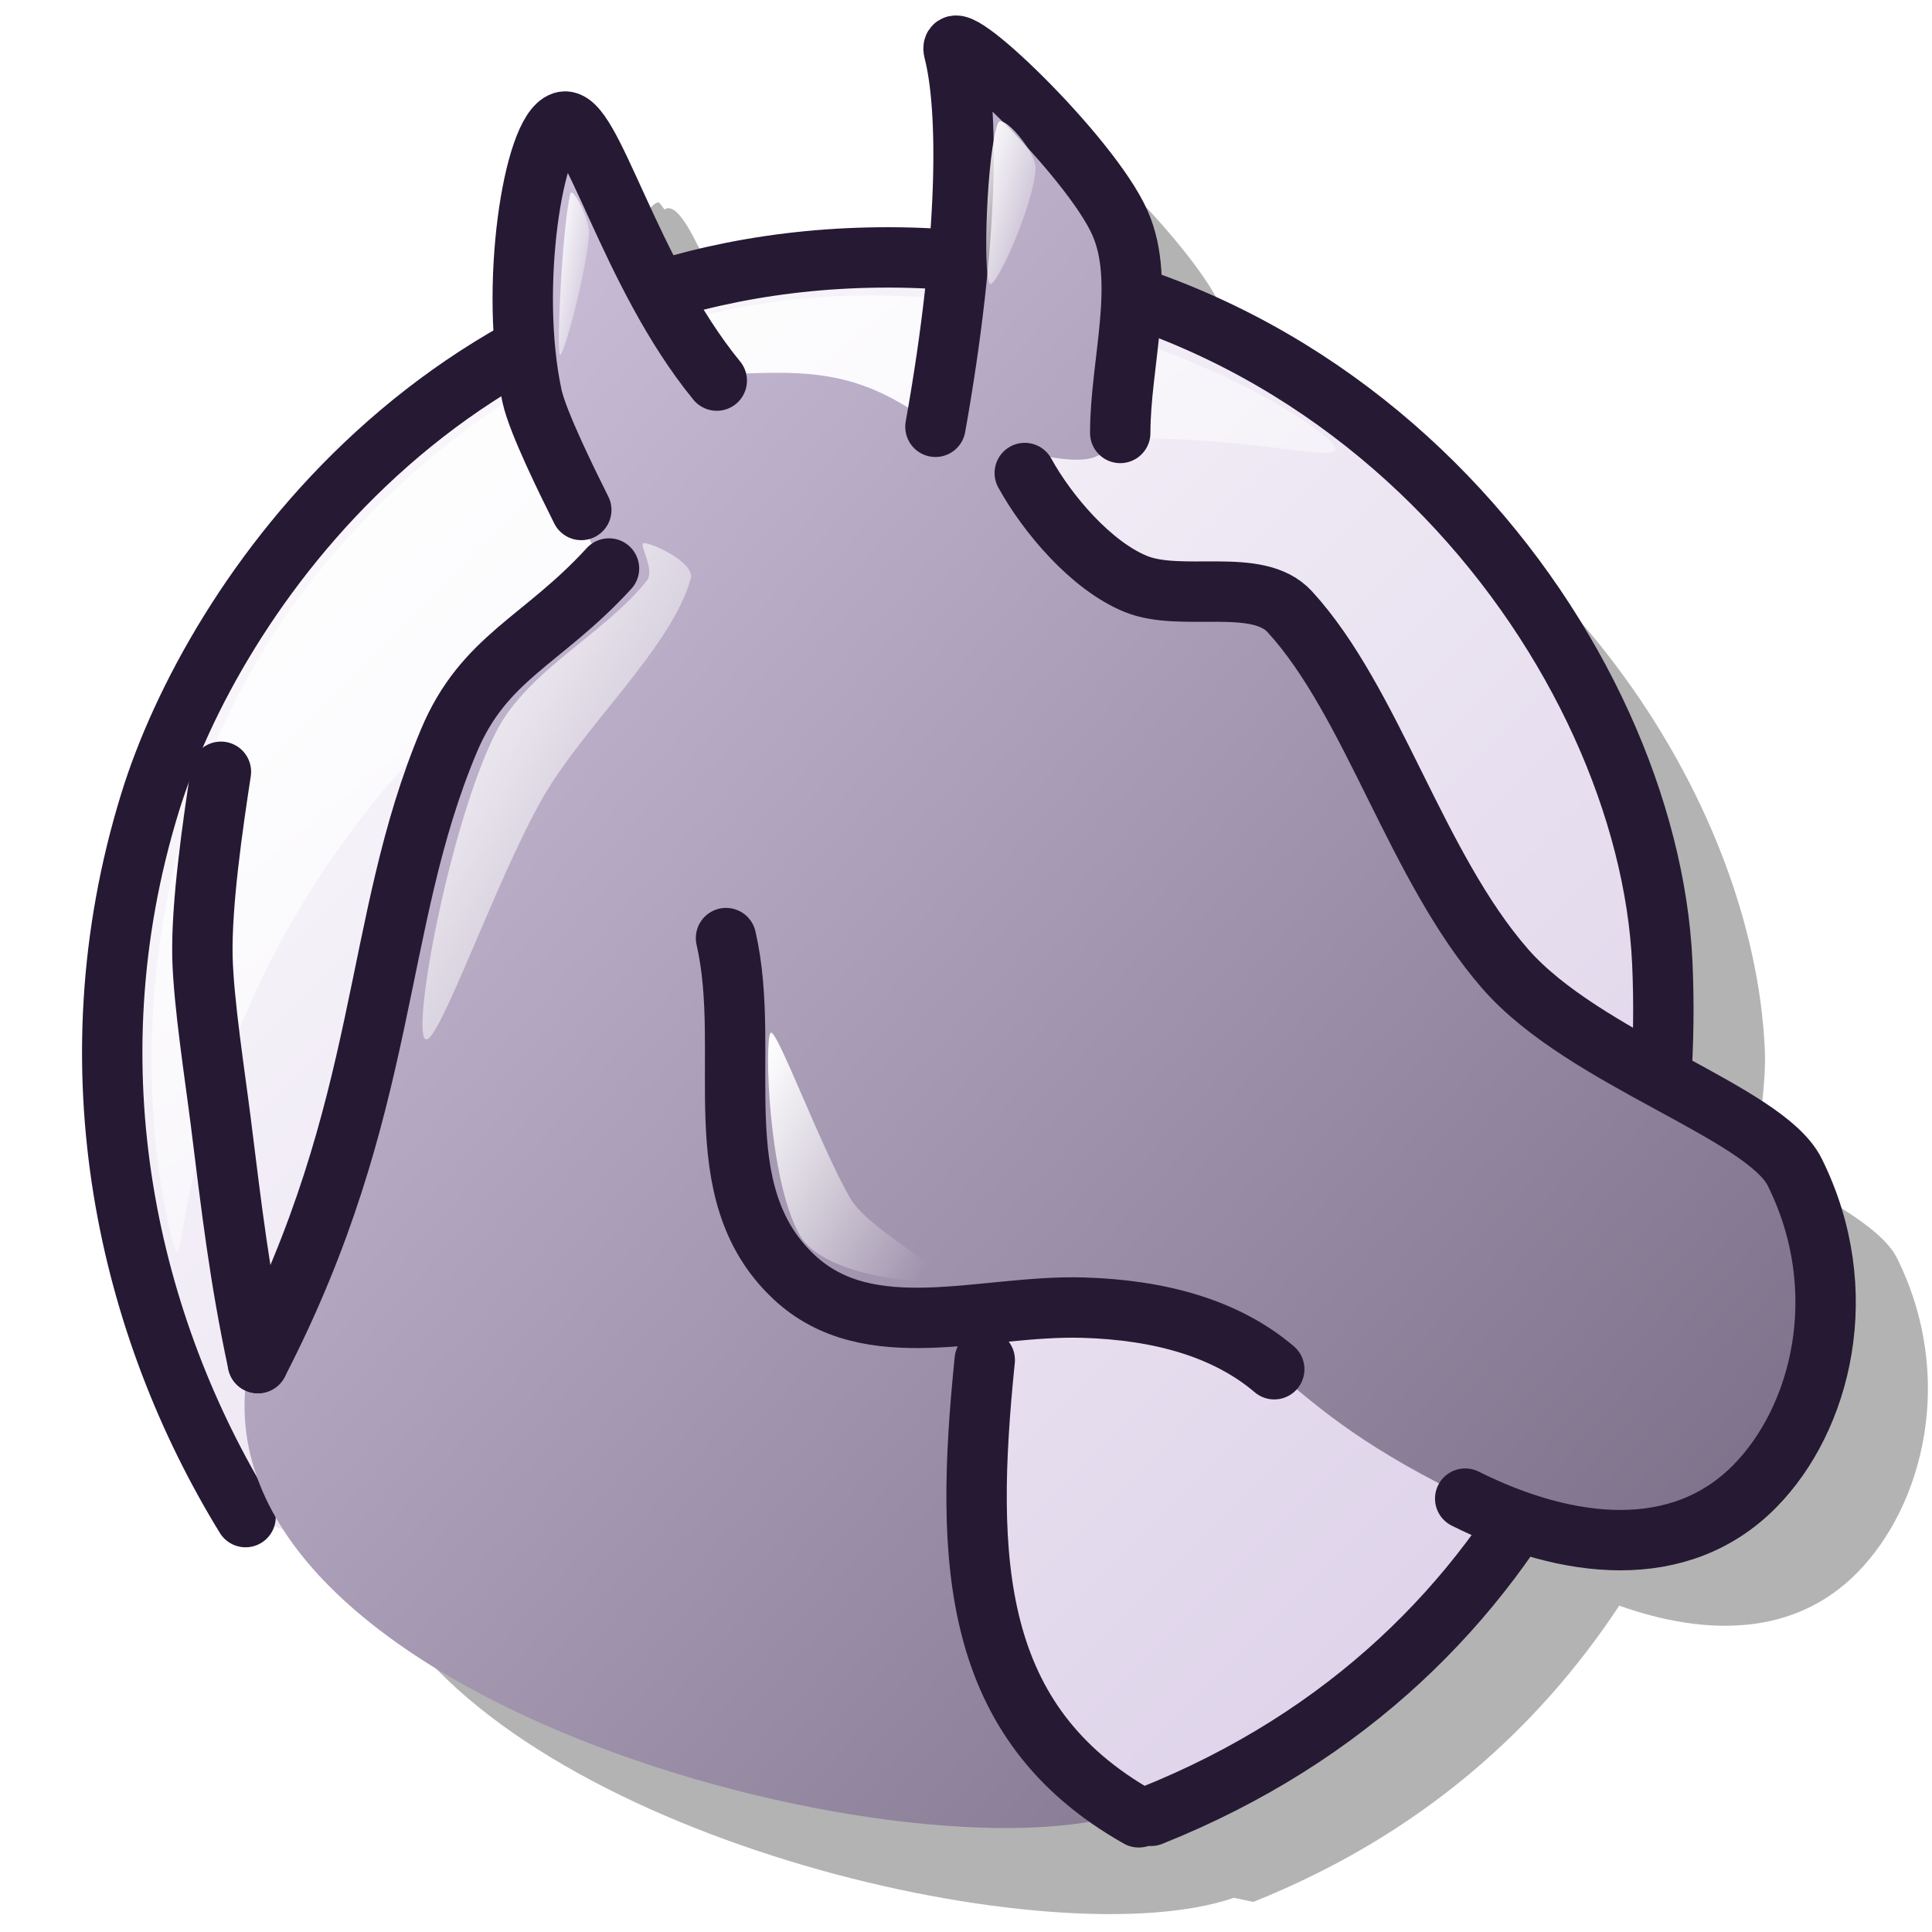
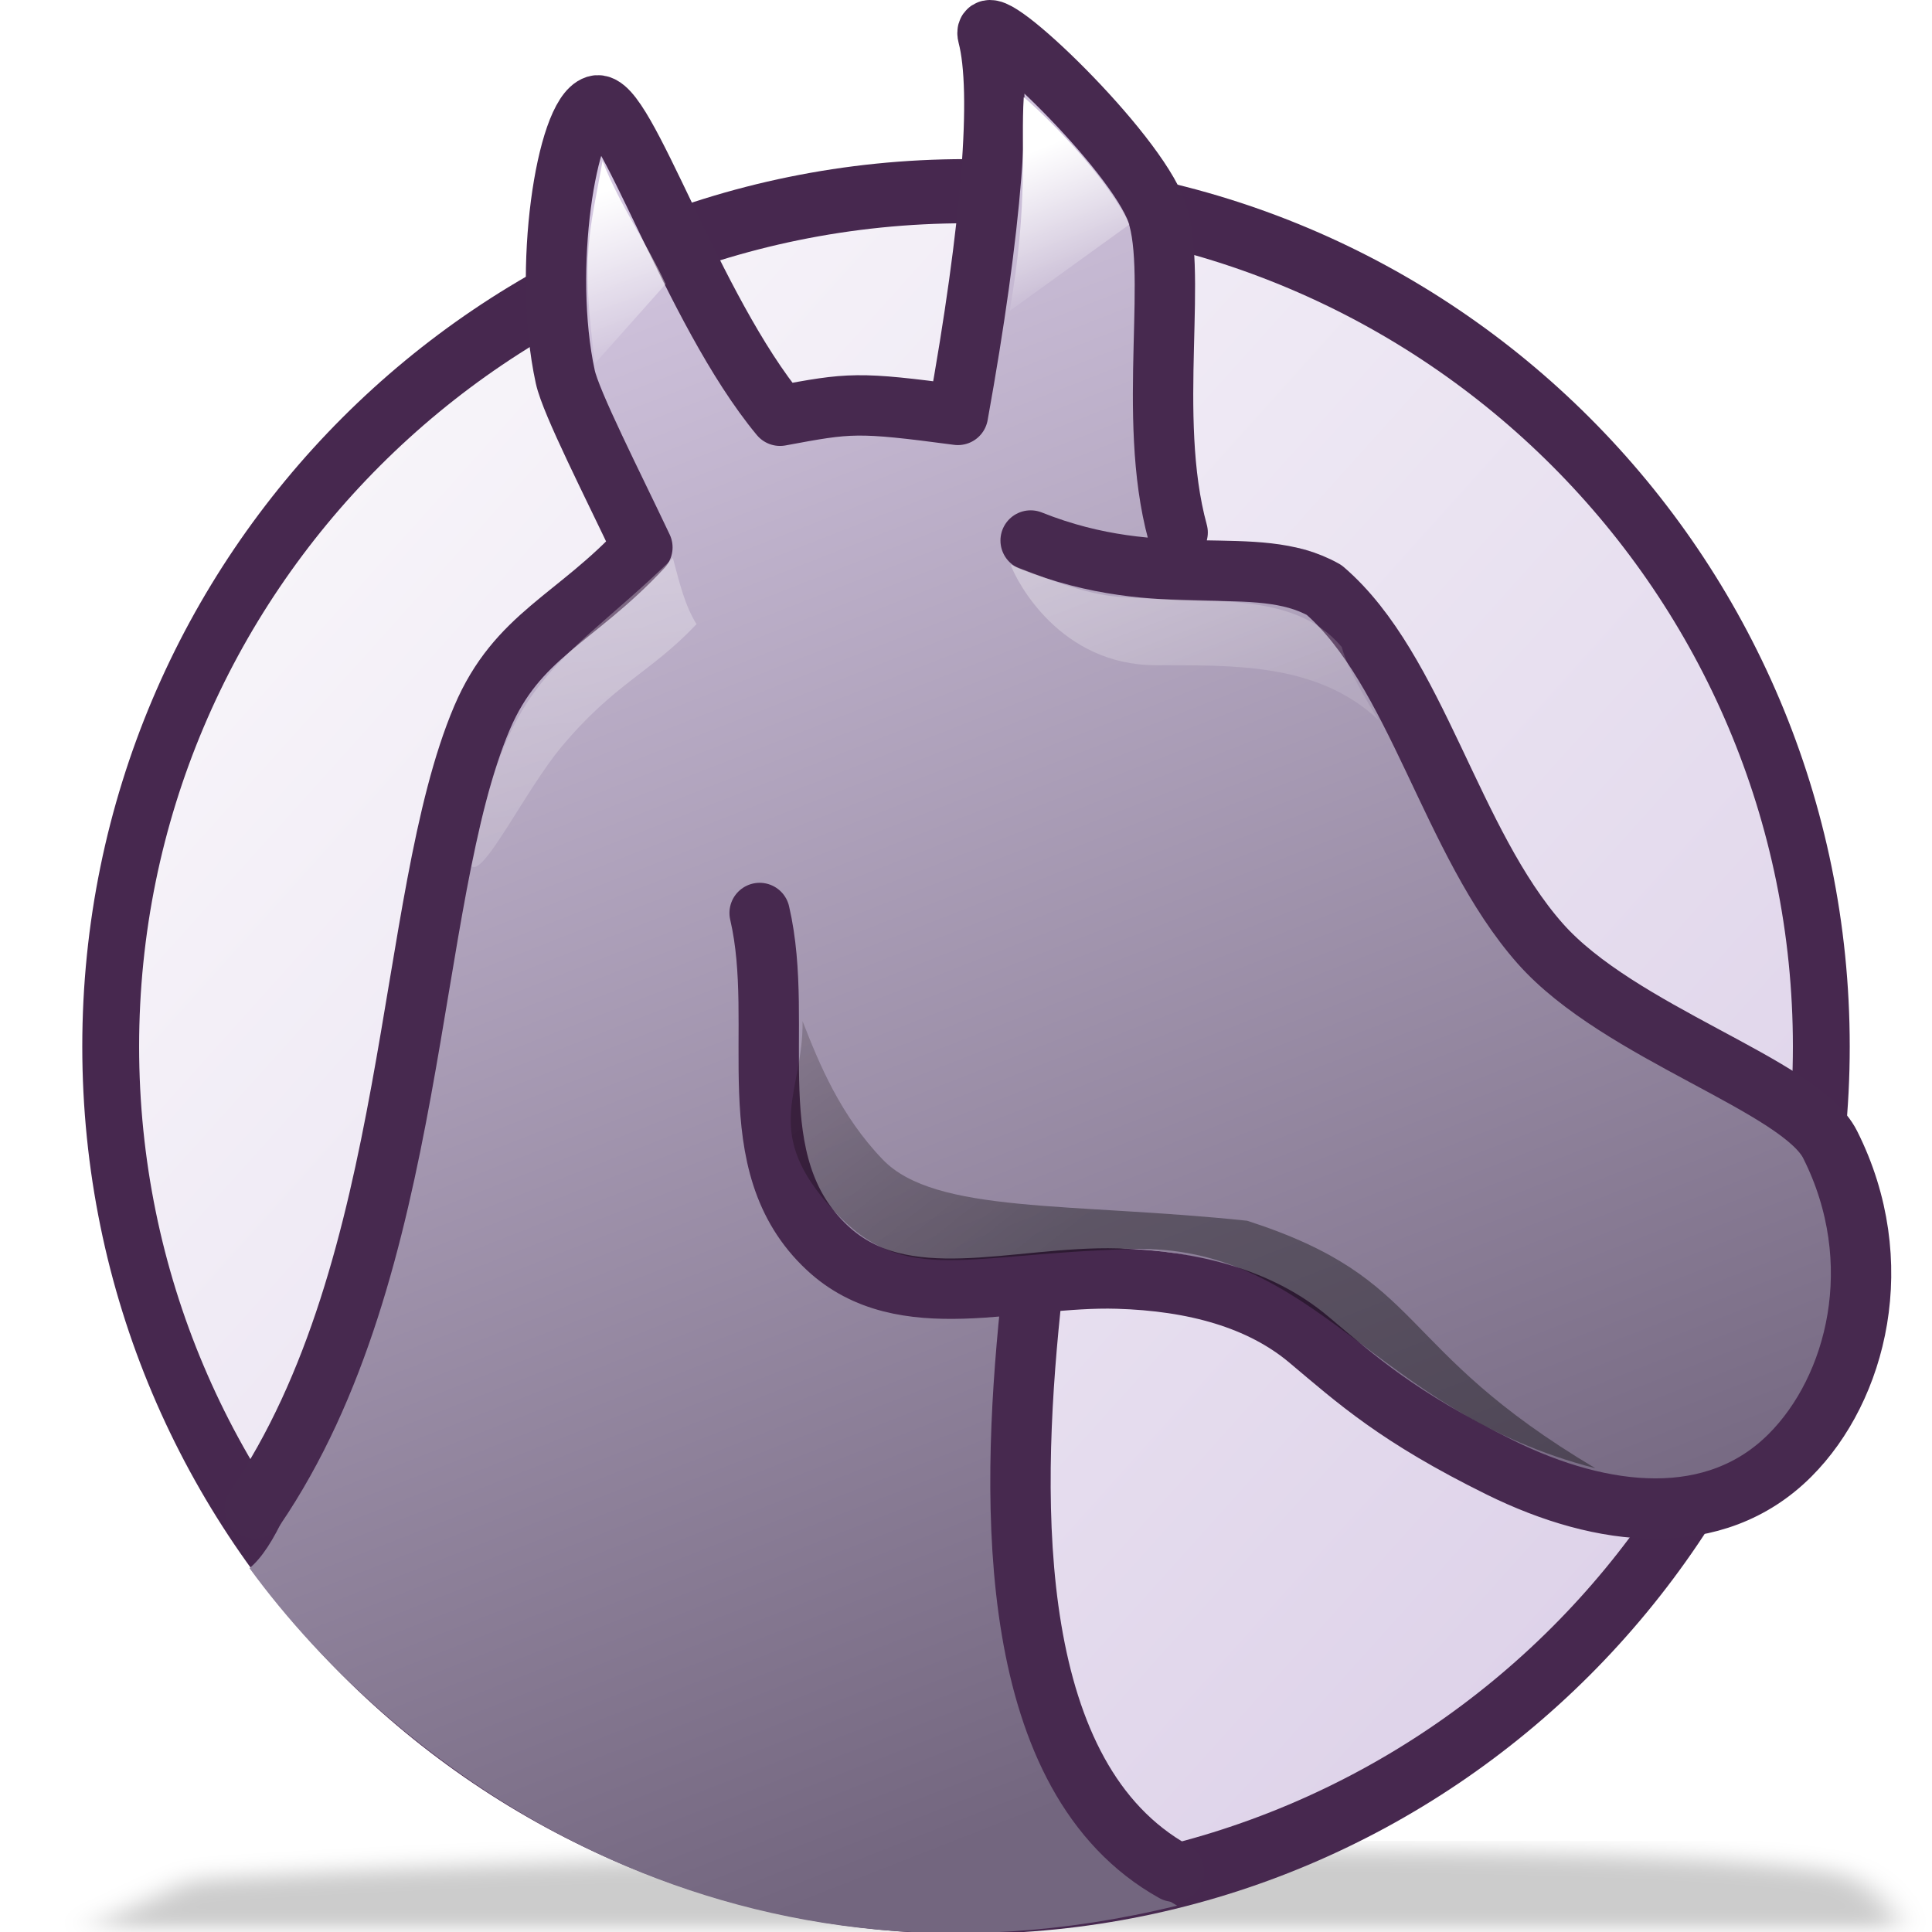
- <svg xmlns="http://www.w3.org/2000/svg" xmlns:xlink="http://www.w3.org/1999/xlink" version="1.0" x="0" y="0" width="60" height="60" id="svg1">
+ <svg xmlns="http://www.w3.org/2000/svg" xmlns:xlink="http://www.w3.org/1999/xlink" version="1.0" x="0" y="0" width="48" height="48" id="svg1">
  <defs id="defs3">
+     <linearGradient id="linearGradient5161">
+       <stop style="stop-color:#ffffff;stop-opacity:1;" offset="0" id="stop5163" />
+       <stop style="stop-color:#ffffff;stop-opacity:0.384;" offset="1" id="stop5165" />
+     </linearGradient>
+     <linearGradient id="linearGradient4184">
+       <stop style="stop-color:#ffffff;stop-opacity:1;" offset="0" id="stop4186" />
+       <stop style="stop-color:#ffffff;stop-opacity:0;" offset="1" id="stop4188" />
+     </linearGradient>
+     <linearGradient id="linearGradient3195">
+       <stop style="stop-color:#fcfff9;stop-opacity:1;" offset="0" id="stop3197" />
+       <stop style="stop-color:#ffffff;stop-opacity:0.039;" offset="1" id="stop3199" />
+     </linearGradient>
+     <linearGradient id="linearGradient3179">
+       <stop id="stop3181" offset="0" style="stop-color:#0c0000;stop-opacity:0.141;" />
+       <stop id="stop3183" offset="1" style="stop-color:#000000;stop-opacity:0.359;" />
+     </linearGradient>
+     <linearGradient xlink:href="#linearGradient570" id="linearGradient2206" gradientUnits="userSpaceOnUse" gradientTransform="matrix(0.8,0,0,0.8,6.458278,-21.68522)" x1="24.011" y1="31.786" x2="25.807" y2="36.109" />
+     <linearGradient xlink:href="#linearGradient570" id="linearGradient2202" gradientUnits="userSpaceOnUse" gradientTransform="matrix(0.8,0,0,0.8,-4.499133,-20.58366)" x1="24.011" y1="31.786" x2="25.827" y2="36.987" />
    <linearGradient id="linearGradient745">
      <stop style="stop-color:#ffffff;stop-opacity:1;" offset="0" id="stop746" />
      <stop style="stop-color:#d9cce6;stop-opacity:1;" offset="1" id="stop747" />
    </linearGradient>
    <linearGradient id="linearGradient570">
      <stop style="stop-color:#ffffff;stop-opacity:1;" offset="0" id="stop571" />
      <stop style="stop-color:#ffffff;stop-opacity:0;" offset="1" id="stop572" />
    </linearGradient>
    <linearGradient id="linearGradient563">
      <stop style="stop-color:#d9cce6;stop-opacity:1;" offset="0" id="stop564" />
      <stop style="stop-color:#73667f;stop-opacity:1;" offset="1" id="stop565" />
    </linearGradient>
    <linearGradient x1="0.02" y1="0" x2="0.98" y2="0.969" id="linearGradient566" xlink:href="#linearGradient563" />
    <linearGradient x1="0.007" y1="0.062" x2="1.004" y2="0.969" id="linearGradient569" xlink:href="#linearGradient570" />
    <linearGradient x1="0.018" y1="0.008" x2="0.982" y2="0.992" id="linearGradient573" xlink:href="#linearGradient570" />
    <linearGradient x1="0.04" y1="0.016" x2="1" y2="0.984" id="linearGradient575" xlink:href="#linearGradient570" />
    <linearGradient x1="0.008" y1="0.016" x2="0.992" y2="0.992" id="linearGradient578" xlink:href="#linearGradient745" gradientUnits="objectBoundingBox" spreadMethod="pad" />
    <linearGradient x1="0.017" y1="0.023" x2="0.958" y2="0.984" id="linearGradient749" xlink:href="#linearGradient570" gradientUnits="objectBoundingBox" spreadMethod="pad" />
    <linearGradient x1="0.011" y1="-0.647" x2="0.989" y2="0.529" id="linearGradient750" xlink:href="#linearGradient570" gradientUnits="objectBoundingBox" gradientTransform="translate(-7.958619e-8,1.222231e-6)" spreadMethod="pad" />
-     <linearGradient x1="5.235" y1="8.558" x2="51.851" y2="55.346" id="linearGradient4993" xlink:href="#linearGradient745" gradientUnits="userSpaceOnUse" gradientTransform="matrix(1.060692,0,0,1.06547,-2.703781,-1.940348)" />
+     <linearGradient x1="5.235" y1="8.558" x2="51.851" y2="55.346" id="linearGradient4993" xlink:href="#linearGradient745" gradientUnits="userSpaceOnUse" gradientTransform="matrix(0.9303259,0,0,0.9428678,-70.32136,4.819896)" />
    <linearGradient x1="10.1" y1="2.636" x2="59.649" y2="51.756" id="linearGradient5016" xlink:href="#linearGradient563" gradientUnits="userSpaceOnUse" gradientTransform="matrix(0.942821,0,0,1.060646,13.44985,-50.73252)" />
-     <linearGradient x1="10.1" y1="2.636" x2="59.649" y2="51.756" id="linearGradient5031" xlink:href="#linearGradient563" gradientUnits="userSpaceOnUse" gradientTransform="matrix(1.002292,0,0,1.127549,-2.944074,-2.118662)" />
-     <linearGradient x1="17.743" y1="12.316" x2="28.802" y2="23.288" id="linearGradient5036" xlink:href="#linearGradient570" gradientUnits="userSpaceOnUse" gradientTransform="matrix(0.749438,0,0,1.38456,-4.718689e-2,-8.632088e-3)" />
+     <linearGradient x1="27.31" y1="2.978" x2="43.831" y2="49.82" id="linearGradient5031" xlink:href="#linearGradient563" gradientUnits="userSpaceOnUse" gradientTransform="matrix(0.8031806,0,0,0.8923175,-1.177292,-2.542645)" />
+     <linearGradient x1="17.743" y1="12.316" x2="28.802" y2="23.288" id="linearGradient5036" xlink:href="#linearGradient570" gradientUnits="userSpaceOnUse" gradientTransform="matrix(0.749438,0,0,1.38456,-483.4616,-470.5019)" />
    <linearGradient x1="54.729" y1="2.042" x2="57.527" y2="4.766" id="linearGradient5042" xlink:href="#linearGradient570" gradientUnits="userSpaceOnUse" gradientTransform="matrix(0.561157,0,0,1.84911,-4.718689e-2,-8.632088e-3)" />
    <linearGradient x1="39.651" y1="2.554" x2="41.748" y2="4.652" id="linearGradient5046" xlink:href="#linearGradient570" gradientUnits="userSpaceOnUse" gradientTransform="matrix(0.439763,0,0,2.359546,-4.718689e-2,-8.632088e-3)" />
-     <linearGradient x1="31.105" y1="23.912" x2="36.896" y2="29.734" id="linearGradient5051" xlink:href="#linearGradient570" gradientUnits="userSpaceOnUse" gradientTransform="matrix(0.771472,0,0,1.345015,-4.718689e-2,-8.632088e-3)" />
-     <linearGradient x1="4.288" y1="10.142" x2="36.089" y2="42.251" id="linearGradient5056" xlink:href="#linearGradient570" gradientUnits="userSpaceOnUse" gradientTransform="matrix(1.133053,0,0,0.915792,-4.718689e-2,-8.632088e-3)" />
+     <linearGradient x1="31.105" y1="23.912" x2="36.896" y2="29.734" id="linearGradient5051" xlink:href="#linearGradient570" gradientUnits="userSpaceOnUse" gradientTransform="matrix(0.771472,0,0,1.345015,-483.1168,-471.7542)" />
+     <linearGradient x1="4.288" y1="10.142" x2="36.089" y2="42.251" id="linearGradient5056" xlink:href="#linearGradient570" gradientUnits="userSpaceOnUse" gradientTransform="matrix(1.133053,0,0,0.915792,-26.29719,-12.25863)" />
    <linearGradient x1="31.105" y1="23.912" x2="36.896" y2="29.734" id="linearGradient5066" xlink:href="#linearGradient570" gradientUnits="userSpaceOnUse" gradientTransform="matrix(0.75735,0,0,1.320394,74.75124,-2.762332)" />
    <linearGradient x1="54.729" y1="2.042" x2="57.527" y2="4.766" id="linearGradient5067" xlink:href="#linearGradient570" gradientUnits="userSpaceOnUse" gradientTransform="matrix(0.550885,0,0,1.815261,74.75124,-2.762332)" />
    <linearGradient x1="39.651" y1="2.554" x2="41.748" y2="4.652" id="linearGradient5068" xlink:href="#linearGradient570" gradientUnits="userSpaceOnUse" gradientTransform="matrix(0.431713,0,0,2.316353,74.75124,-2.762332)" />
    <linearGradient x1="17.743" y1="12.316" x2="28.802" y2="23.288" id="linearGradient5069" xlink:href="#linearGradient570" gradientUnits="userSpaceOnUse" gradientTransform="matrix(0.735719,0,0,1.359215,74.75124,-2.762332)" />
    <linearGradient x1="10.1" y1="2.636" x2="59.649" y2="51.756" id="linearGradient5070" xlink:href="#linearGradient563" gradientUnits="userSpaceOnUse" gradientTransform="matrix(0.983945,0,0,1.106909,71.90738,-4.833742)" />
    <linearGradient x1="4.288" y1="10.142" x2="36.089" y2="42.251" id="linearGradient5071" xlink:href="#linearGradient570" gradientUnits="userSpaceOnUse" gradientTransform="matrix(1.112312,0,0,0.899028,74.75124,-2.762332)" />
    <linearGradient x1="5.235" y1="8.558" x2="51.851" y2="55.346" id="linearGradient5072" xlink:href="#linearGradient745" gradientUnits="userSpaceOnUse" gradientTransform="matrix(1.041275,0,0,1.045966,72.14327,-4.658692)" />
+     <linearGradient xlink:href="#linearGradient3179" id="linearGradient9045" x1="22.37" y1="29.355" x2="30.506" y2="39.667" gradientUnits="userSpaceOnUse" gradientTransform="matrix(0.8,0,0,0.8,0.5875002,1.65e-5)" />
+     <linearGradient xlink:href="#linearGradient745" id="linearGradient11000" x1="-62.374" y1="57.577" x2="-23.944" y2="96.575" gradientUnits="userSpaceOnUse" />
+     <filter id="filter14923">
+       <feGaussianBlur stdDeviation="0.378" id="feGaussianBlur14925" />
+     </filter>
+     <linearGradient xlink:href="#linearGradient3179" id="linearGradient3177" x1="19.815" y1="27.354" x2="28.057" y2="27.354" gradientUnits="userSpaceOnUse" />
+     <linearGradient xlink:href="#linearGradient4184" id="linearGradient4190" x1="13.843" y1="12.552" x2="15.43" y2="28.766" gradientUnits="userSpaceOnUse" />
+     <linearGradient xlink:href="#linearGradient5161" id="linearGradient5167" x1="28.296" y1="12.338" x2="30.379" y2="17.893" gradientUnits="userSpaceOnUse" />
  </defs>
-   <path d="M 32.588,4.09 C 32.894,5.268 32.83,7.794 32.556,10.87 C 31.964,10.826 31.417,10.68 30.805,10.679 C 28.18,10.675 25.865,11.159 23.707,11.825 C 22.167,9.016 21.34,6.266 20.683,6.477 C 20.674,6.48 20.659,6.506 20.651,6.509 C 20.577,6.469 20.497,6.264 20.428,6.286 C 19.617,6.547 19.079,10.386 19.441,13.608 C 12.94,17.21 9.161,23.375 7.854,27.614 C 5.287,35.939 7.212,43.935 10.814,49.802 L 12.279,50.279 C 16.953,57.237 32.777,60.845 38.318,58.938 L 38.923,59.065 C 44.097,56.995 47.756,53.7 50.287,49.865 C 52.997,50.828 55.729,50.815 57.672,48.847 C 59.737,46.755 60.75,42.772 58.914,39.074 C 58.659,38.56 58.032,38.055 57.227,37.546 C 56.476,37.05 55.546,36.528 54.553,35.986 C 54.62,34.849 54.857,33.685 54.807,32.58 C 54.458,24.882 48.312,15.319 38.222,11.984 C 38.248,11.155 38.271,10.325 37.968,9.629 C 37.241,7.96 34.365,5.016 33.288,4.344 C 32.809,3.977 32.511,3.794 32.588,4.09 z " style="opacity:0.3;fill:#000000;fill-opacity:1;fill-rule:evenodd;stroke:none;stroke-width:1.875;stroke-linecap:round;stroke-linejoin:miter;stroke-miterlimit:4;stroke-opacity:1" id="path5057" />
-   <path d="M 7.626,47.115 C 4.023,41.248 2.094,33.249 4.661,24.924 C 6.601,18.634 13.82,7.972 27.617,7.994 C 42.127,8.017 51.196,20.449 51.624,29.898 C 52.073,39.805 48.022,51.482 35.747,56.392" style="fill:url(#linearGradient4993);fill-opacity:1;fill-rule:evenodd;stroke:#261933;stroke-width:1.875;stroke-linecap:round;stroke-linejoin:miter;stroke-miterlimit:4;stroke-opacity:1" id="path2504" />
-   <path d="M 5.452,38.839 C 4.999,37.665 1.597,23.199 14.342,13.452 C 26.55,4.116 41.044,12.805 41.471,13.91 C 41.869,14.943 29.555,10.113 16.817,19.867 C 5.551,28.493 5.824,39.804 5.452,38.839 z " style="fill:url(#linearGradient5056);fill-opacity:1;fill-rule:evenodd;stroke:none;stroke-width:0.25pt;stroke-linecap:butt;stroke-linejoin:miter;stroke-opacity:1" id="path5052" />
-   <path d="M 35.124,56.261 C 28.269,58.62 5.377,52.611 7.769,42.154 C 11.881,34.183 11.299,28.557 13.699,22.833 C 14.79,20.229 16.6,19.74 18.672,17.477 C 18.449,17.126 18.194,16.424 17.812,15.659 C 17.429,14.894 16.457,12.938 16.281,12.12 C 15.556,8.747 16.325,3.901 17.238,3.608 C 18.111,3.327 19.278,8.294 22.02,11.642 C 24.762,11.546 26.42,11.323 28.811,13.077 C 29.863,7.178 29.842,3.171 29.385,1.408 C 29.107,0.337 33.631,4.654 34.55,6.764 C 35.353,8.608 34.55,11.1 34.55,13.268 C 34.55,15.436 30.884,13.236 31.585,14.511 C 32.286,15.787 33.647,17.39 35.028,17.955 C 36.453,18.538 38.808,17.724 39.811,18.816 C 42.379,21.613 43.733,26.732 46.506,29.911 C 48.961,32.725 54.574,34.365 55.497,36.224 C 57.333,39.922 56.319,43.888 54.254,45.98 C 51.927,48.336 48.451,47.956 45.263,46.362 C 42.074,44.768 40.831,43.62 39.332,42.345 C 37.834,41.07 35.775,40.503 33.402,40.432 C 30.278,40.339 26.999,41.91 24.411,39.476 C 21.824,37.041 23.136,32.557 22.307,28.954 C 22.435,42.76 26.388,40.177 30.342,42.058 C 29.704,48.339 29.927,53.327 35.124,56.261 z " style="fill:url(#linearGradient5031);fill-opacity:1;fill-rule:evenodd;stroke:none;stroke-width:1.875;stroke-linecap:round;stroke-linejoin:miter;stroke-miterlimit:4;stroke-opacity:1" id="path5015" />
-   <path d="M 8.009,42.332 C 7.435,39.654 7.193,37.529 6.861,34.872 C 6.683,33.448 6.317,31.12 6.287,29.707 C 6.253,28.059 6.606,25.626 6.861,23.968" style="fill:none;fill-opacity:1;fill-rule:evenodd;stroke:#261933;stroke-width:1.875;stroke-linecap:round;stroke-linejoin:miter;stroke-miterlimit:4;stroke-opacity:1" id="path4995" />
-   <path d="M 22.547,29.133 C 23.376,32.735 21.815,36.985 24.652,39.654 C 26.99,41.854 30.518,40.517 33.643,40.61 C 36.015,40.681 38.074,41.248 39.573,42.523 M 34.79,13.446 C 34.79,11.278 35.593,8.786 34.79,6.942 C 33.872,4.833 29.348,0.515 29.625,1.586 C 30.083,3.35 30.104,7.357 29.051,13.255 M 22.26,11.82 C 19.519,8.473 18.351,3.505 17.478,3.786 C 16.566,4.079 15.796,8.926 16.522,12.299 C 16.697,13.116 17.669,15.072 18.052,15.838 M 18.913,17.655 C 16.84,19.919 15.031,20.407 13.939,23.011 C 11.539,28.735 12.122,34.361 8.009,42.332 M 30.582,42.236 C 29.944,48.517 30.167,53.506 35.364,56.439 M 45.503,46.541 C 48.691,48.135 52.168,48.514 54.494,46.158 C 56.559,44.066 57.574,40.1 55.737,36.402 C 54.815,34.543 49.202,32.904 46.746,30.089 C 43.973,26.91 42.619,21.792 40.051,18.994 C 39.048,17.902 36.693,18.716 35.269,18.133 C 33.887,17.568 32.527,15.965 31.825,14.69" style="fill:none;fill-opacity:1;fill-rule:evenodd;stroke:#261933;stroke-width:1.875;stroke-linecap:round;stroke-linejoin:miter;stroke-miterlimit:4;stroke-opacity:1" id="path1249" />
-   <path d="M 13.204,32.267 C 12.786,31.913 13.993,25.52 15.404,22.735 C 16.376,20.815 18.819,19.656 20.094,18.023 C 20.346,17.7 19.832,16.896 19.986,16.87 C 20.198,16.834 21.594,17.465 21.453,17.97 C 20.86,20.092 18.154,22.526 16.87,24.752 C 15.404,27.292 13.58,32.585 13.204,32.267 z " style="fill:url(#linearGradient5036);fill-opacity:1;fill-rule:evenodd;stroke:none;stroke-width:0.25pt;stroke-linecap:butt;stroke-linejoin:miter;stroke-opacity:1" id="path5032" />
-   <path d="M 17.386,11.015 C 17.276,10.783 17.472,7.009 17.71,6.024 C 17.775,5.756 18.321,6.822 18.293,7.256 C 18.213,8.486 17.471,11.194 17.386,11.015 z " style="fill:url(#linearGradient5046);fill-opacity:1;fill-rule:evenodd;stroke:none;stroke-width:0.25pt;stroke-linecap:butt;stroke-linejoin:miter;stroke-opacity:1" id="path5037" />
-   <path d="M 30.736,8.811 C 30.516,8.542 30.648,4.689 30.995,3.821 C 31.123,3.501 32.19,4.707 32.162,5.247 C 32.103,6.371 30.905,9.018 30.736,8.811 z " style="fill:url(#linearGradient5042);fill-opacity:1;fill-rule:evenodd;stroke:none;stroke-width:0.25pt;stroke-linecap:butt;stroke-linejoin:miter;stroke-opacity:1" id="path5038" />
-   <path d="M 23.931,32.077 C 23.735,32.308 23.859,36.646 24.839,38.363 C 25.609,39.713 29.126,39.941 29.31,39.724 C 29.493,39.509 26.95,38.172 26.394,37.196 C 25.46,35.558 24.102,31.876 23.931,32.077 z " style="fill:url(#linearGradient5051);fill-opacity:1;fill-rule:evenodd;stroke:none;stroke-width:0.25pt;stroke-linecap:butt;stroke-linejoin:miter;stroke-opacity:1" id="path5047" />
+   <g id="layer1">
+     <path style="opacity:0.2;fill:#000000;fill-opacity:1;fill-rule:evenodd;stroke:#261933;stroke-width:0;stroke-linecap:round;stroke-linejoin:miter;stroke-miterlimit:4;stroke-dasharray:none;stroke-opacity:1;filter:url(#filter14923)" d="M 4.056,46.056 L 1.315,47.891 L 46.519,47.891 C 46.519,47.891 46.156,46.053 44.775,45.745 C 38.239,44.289 12.604,45.14 4.056,46.056 z " id="path6127" transform="matrix(1,0,0,0.6983026,0.6853859,14.55776)" />
+   </g>
+   <g id="layer2">
+     <path style="opacity:1;fill:url(#linearGradient11000);fill-opacity:1;fill-rule:nonzero;stroke:#47284f;stroke-width:1.283;stroke-linecap:round;stroke-linejoin:round;stroke-miterlimit:4;stroke-dasharray:none;stroke-dashoffset:0;stroke-opacity:1" id="path9050" d="M -21.928 78.273 A 19.305 17.103 0 1 1  -60.538,78.273 A 19.305 17.103 0 1 1  -21.928 78.273 z" transform="matrix(1.100743,0,0,1.242462,69.38712,-71.2512)" />
+     <path d="M 29.246,47.345 C 17.923,50.119 9.783,43.875 6.199,38.961 C 8.655,36.94 10.236,21.733 12.159,17.203 C 13.034,15.143 14.484,14.756 16.145,12.965 C 15.966,12.687 15.762,12.132 15.455,11.526 C 15.149,10.921 14.37,9.373 14.229,8.726 C 13.647,6.056 14.264,2.221 14.995,1.989 C 15.695,1.767 16.993,8.046 19.191,10.696 C 21.488,10.026 22.416,9.652 24.332,10.545 C 25.175,5.877 25.096,1.644 24.729,0.248 C 24.507,-0.6 28.132,2.817 28.868,4.487 C 29.512,5.946 29.05,7.927 28.868,9.634 C 28.697,11.245 28.941,12.361 29.252,13.343 C 30.365,13.867 32.281,13.16 33.084,14.024 C 35.142,16.238 36.227,20.289 38.449,22.805 C 40.417,25.032 44.915,26.33 45.654,27.801 C 47.126,30.727 46.313,33.866 44.658,35.521 C 42.793,37.386 40.008,37.086 37.453,35.824 C 34.898,34.563 33.902,33.654 32.701,32.645 C 31.5,31.636 29.828,31.077 27.927,31.021 C 26.462,31.102 25.889,31.429 25.496,32.418 C 24.985,37.388 25.082,45.024 29.246,47.345 z " style="fill:url(#linearGradient5031);fill-opacity:1;fill-rule:evenodd;stroke:none;stroke-width:1.875;stroke-linecap:round;stroke-linejoin:miter;stroke-miterlimit:4;stroke-opacity:1" id="path5015" />
+     <path d="M 25.606,13.429 C 28.873,14.735 31.194,13.696 32.899,14.659 C 35.193,16.634 36.042,20.924 38.264,23.44 C 40.232,25.667 44.73,26.965 45.469,28.436 C 46.941,31.362 46.128,34.501 44.473,36.156 C 42.609,38.021 39.823,37.721 37.268,36.459 C 34.713,35.198 33.717,34.289 32.516,33.28 C 31.315,32.271 29.665,31.822 27.764,31.766 C 25.26,31.692 22.432,32.75 20.559,31.009 C 18.286,28.897 19.537,25.534 18.873,22.683 M 29.258,13.23 C 28.462,10.321 29.327,6.581 28.683,5.122 C 27.947,3.452 24.322,0.035 24.544,0.883 C 24.911,2.279 24.642,5.64 23.799,10.308 C 21.292,9.975 21.117,10.006 19.38,10.329 C 17.183,7.68 15.51,2.402 14.81,2.624 C 14.079,2.856 13.463,6.691 14.044,9.361 C 14.185,10.008 15.212,12.018 15.96,13.6 C 14.299,15.391 12.849,15.778 11.974,17.838 C 10.051,22.368 10.429,31.464 6.332,37.475 M 25.599,32.499 C 25.088,37.469 25.001,44.18 29.166,46.501" style="fill:none;fill-opacity:1;fill-rule:evenodd;stroke:#47294f;stroke-width:1.5;stroke-linecap:round;stroke-linejoin:round;stroke-miterlimit:4;stroke-opacity:1;stroke-dasharray:none" id="path1249" />
+     <path d="M 11.718,21.523 C 12.044,19.93 12.351,18.557 13.139,17.39 C 14.019,16.088 15.165,15.383 16.718,13.864 C 16.87,14.431 17.006,15.03 17.305,15.507 C 16.173,16.708 15.268,16.976 13.951,18.554 C 13.065,19.614 12.019,21.778 11.718,21.523 z " style="opacity:0.35;fill:url(#linearGradient4190);fill-opacity:1.0;fill-rule:evenodd;stroke:none;stroke-width:0;stroke-linecap:butt;stroke-linejoin:miter;stroke-miterlimit:4;stroke-dasharray:none;stroke-opacity:1" id="path5032" />
+     <path d="M 19.94,25.37 C 19.958,27.13 18.96,28.039 20.539,29.881 C 22.37,32.016 23.727,31.158 28.095,31.032 C 32.729,30.899 34.102,35.06 39.636,36.478 C 34.588,33.479 35.49,31.782 30.985,30.329 C 26.62,29.869 23.241,30.167 21.934,28.811 C 20.887,27.725 20.352,26.434 19.94,25.37 z " style="fill:url(#linearGradient9045);fill-opacity:1;fill-rule:evenodd;stroke:url(#linearGradient3177);stroke-width:0;stroke-linecap:butt;stroke-linejoin:miter;stroke-miterlimit:4;stroke-dasharray:none;stroke-opacity:1" id="path5047" />
+     <path style="opacity:1;fill:none;fill-opacity:1;fill-rule:nonzero;stroke:#060303;stroke-width:1.875;stroke-linecap:round;stroke-linejoin:round;stroke-miterlimit:4;stroke-dasharray:none;stroke-dashoffset:0;stroke-opacity:1" id="path10990" d="M -17.854,73.721 A 0,4.508 0 1 1 -17.854,73.721 L -17.854,73.721 z" />
+     <path style="opacity:1;fill:none;fill-opacity:1;fill-rule:nonzero;stroke:#060303;stroke-width:1.875;stroke-linecap:round;stroke-linejoin:round;stroke-miterlimit:4;stroke-dasharray:none;stroke-dashoffset:0;stroke-opacity:1" id="path10992" d="M -15.38,75.4 A 0.221,0 0 1 1 -15.822,75.4 L -15.601,75.4 z" />
+     <path id="path2200" style="fill:url(#linearGradient2202);fill-opacity:1;fill-rule:evenodd;stroke:#8ae234;stroke-width:0;stroke-linecap:butt;stroke-linejoin:miter;stroke-miterlimit:4;stroke-dasharray:none;stroke-opacity:1" d="M 14.97,4.001 C 14.656,5.761 14.418,6.318 14.784,9.028 L 16.538,7.057 C 16.04,6 15.382,5.065 14.97,4.001 z " />
+     <path d="M 25.435,2.413 C 25.355,3.673 25.562,4.985 25.085,7.726 L 28.062,5.575 C 27.563,4.518 26.272,3.139 25.435,2.413 z " style="fill:url(#linearGradient2206);fill-opacity:1;fill-rule:evenodd;stroke:#8ae234;stroke-width:0;stroke-linecap:butt;stroke-linejoin:miter;stroke-miterlimit:4;stroke-dasharray:none;stroke-opacity:1" id="path2204" />
+     <path id="path3185" style="opacity:0.35;fill:url(#linearGradient5167);fill-opacity:1.0;fill-rule:evenodd;stroke:none;stroke-width:0;stroke-linecap:butt;stroke-linejoin:miter;stroke-miterlimit:4;stroke-dasharray:none;stroke-opacity:1" d="M 25.109,14.032 C 25.987,14.362 26.91,14.756 27.789,14.827 C 30.023,15.008 32.135,14.654 33.335,16.074 C 33.487,16.641 33.954,17.417 34.254,17.893 C 32.715,16.438 30.564,16.537 28.697,16.527 C 26.351,16.515 25.276,14.487 25.109,14.032 z " />
+   </g>
</svg>
